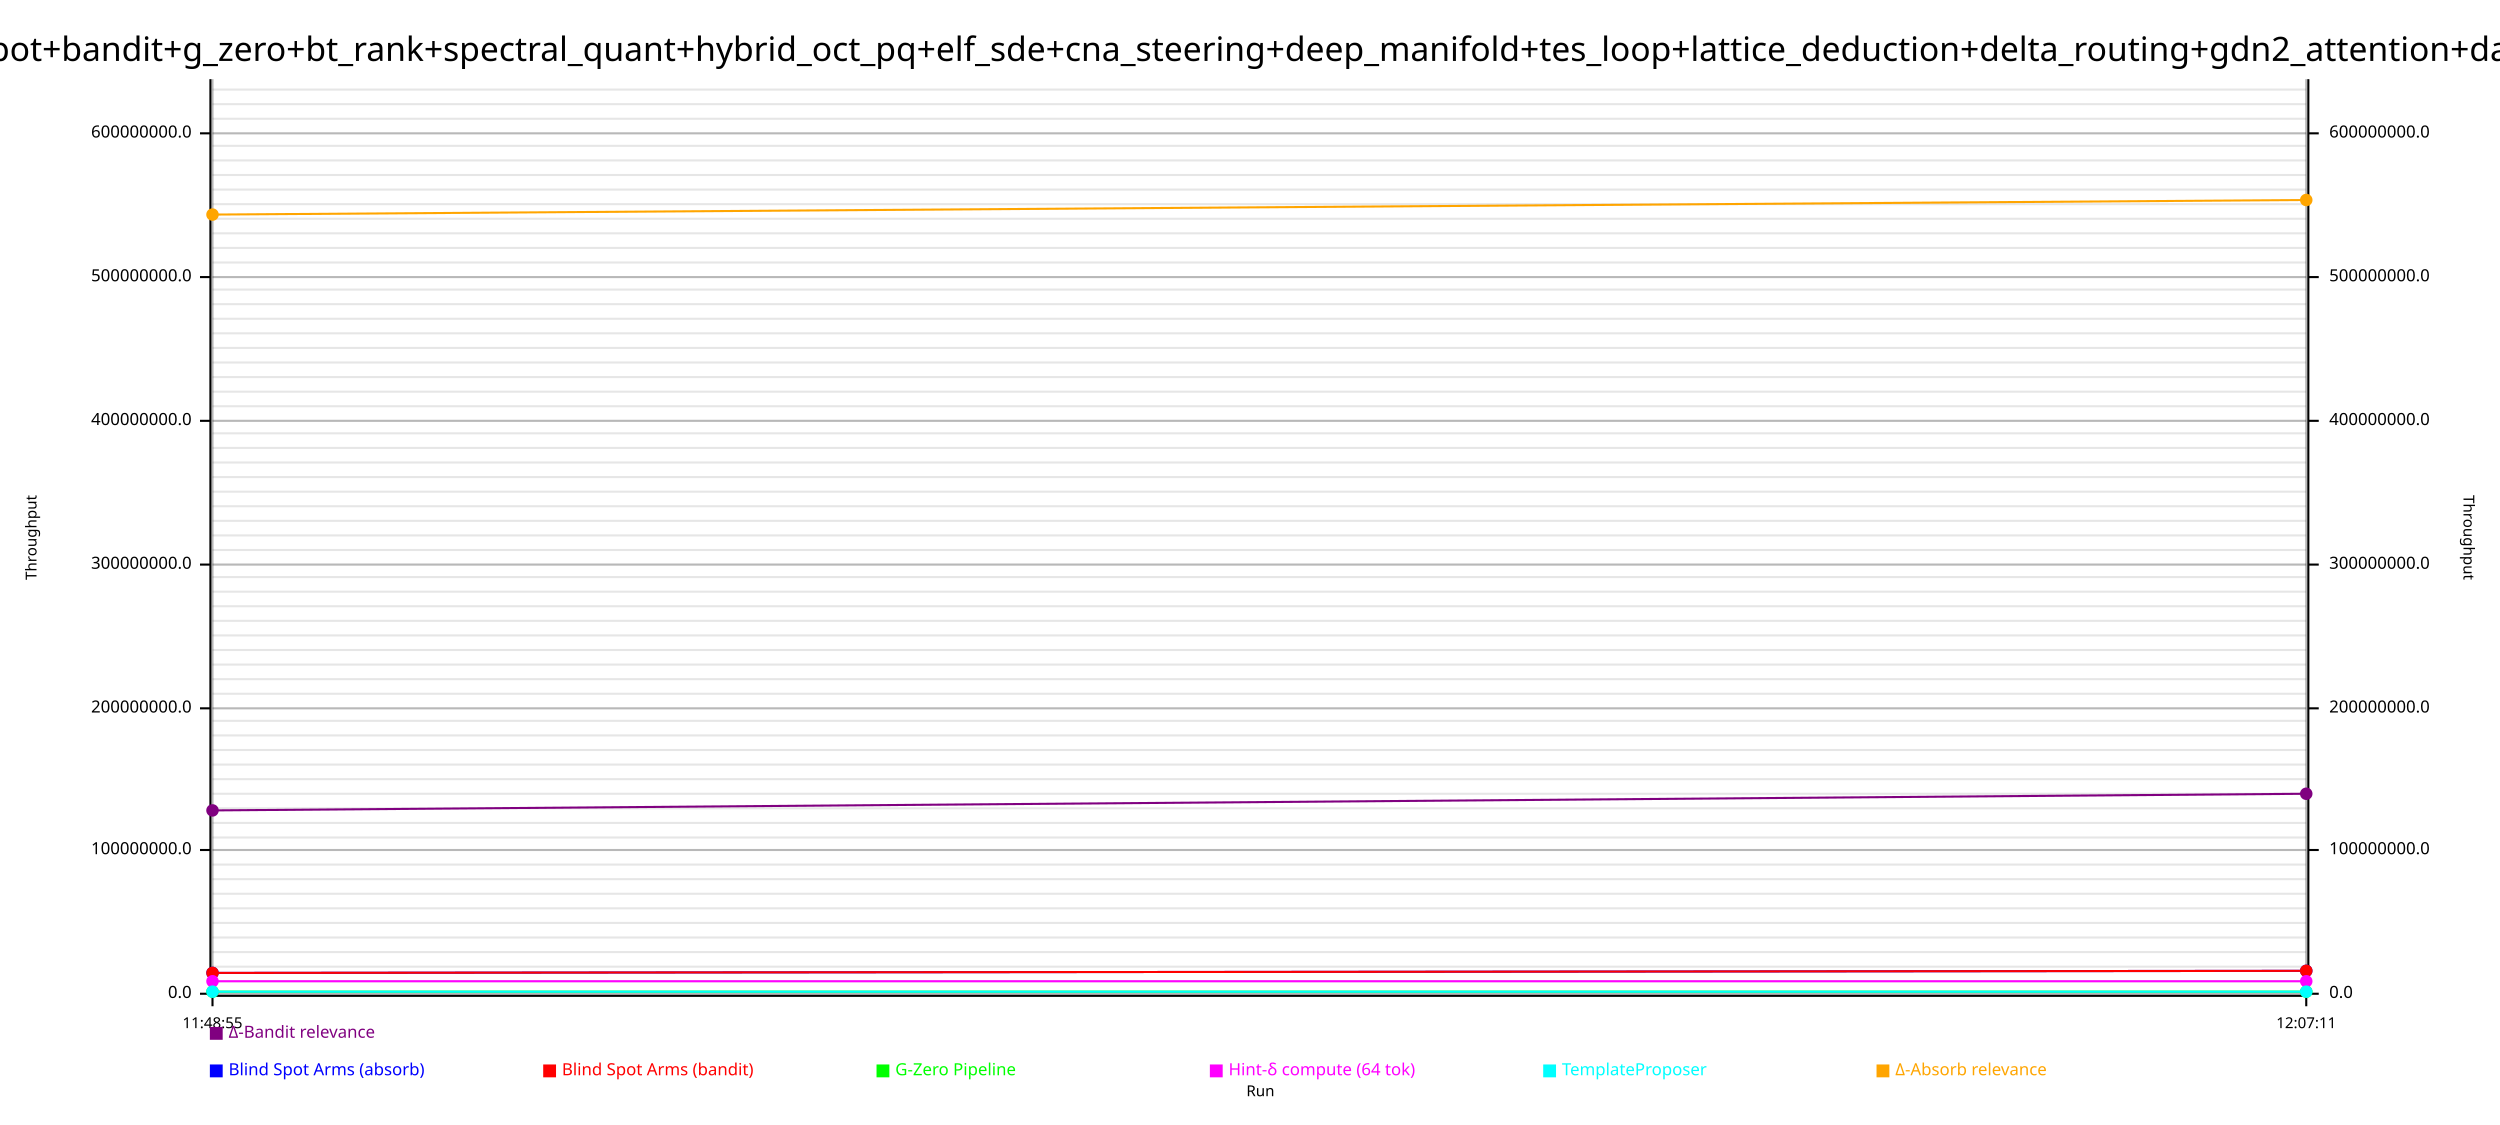
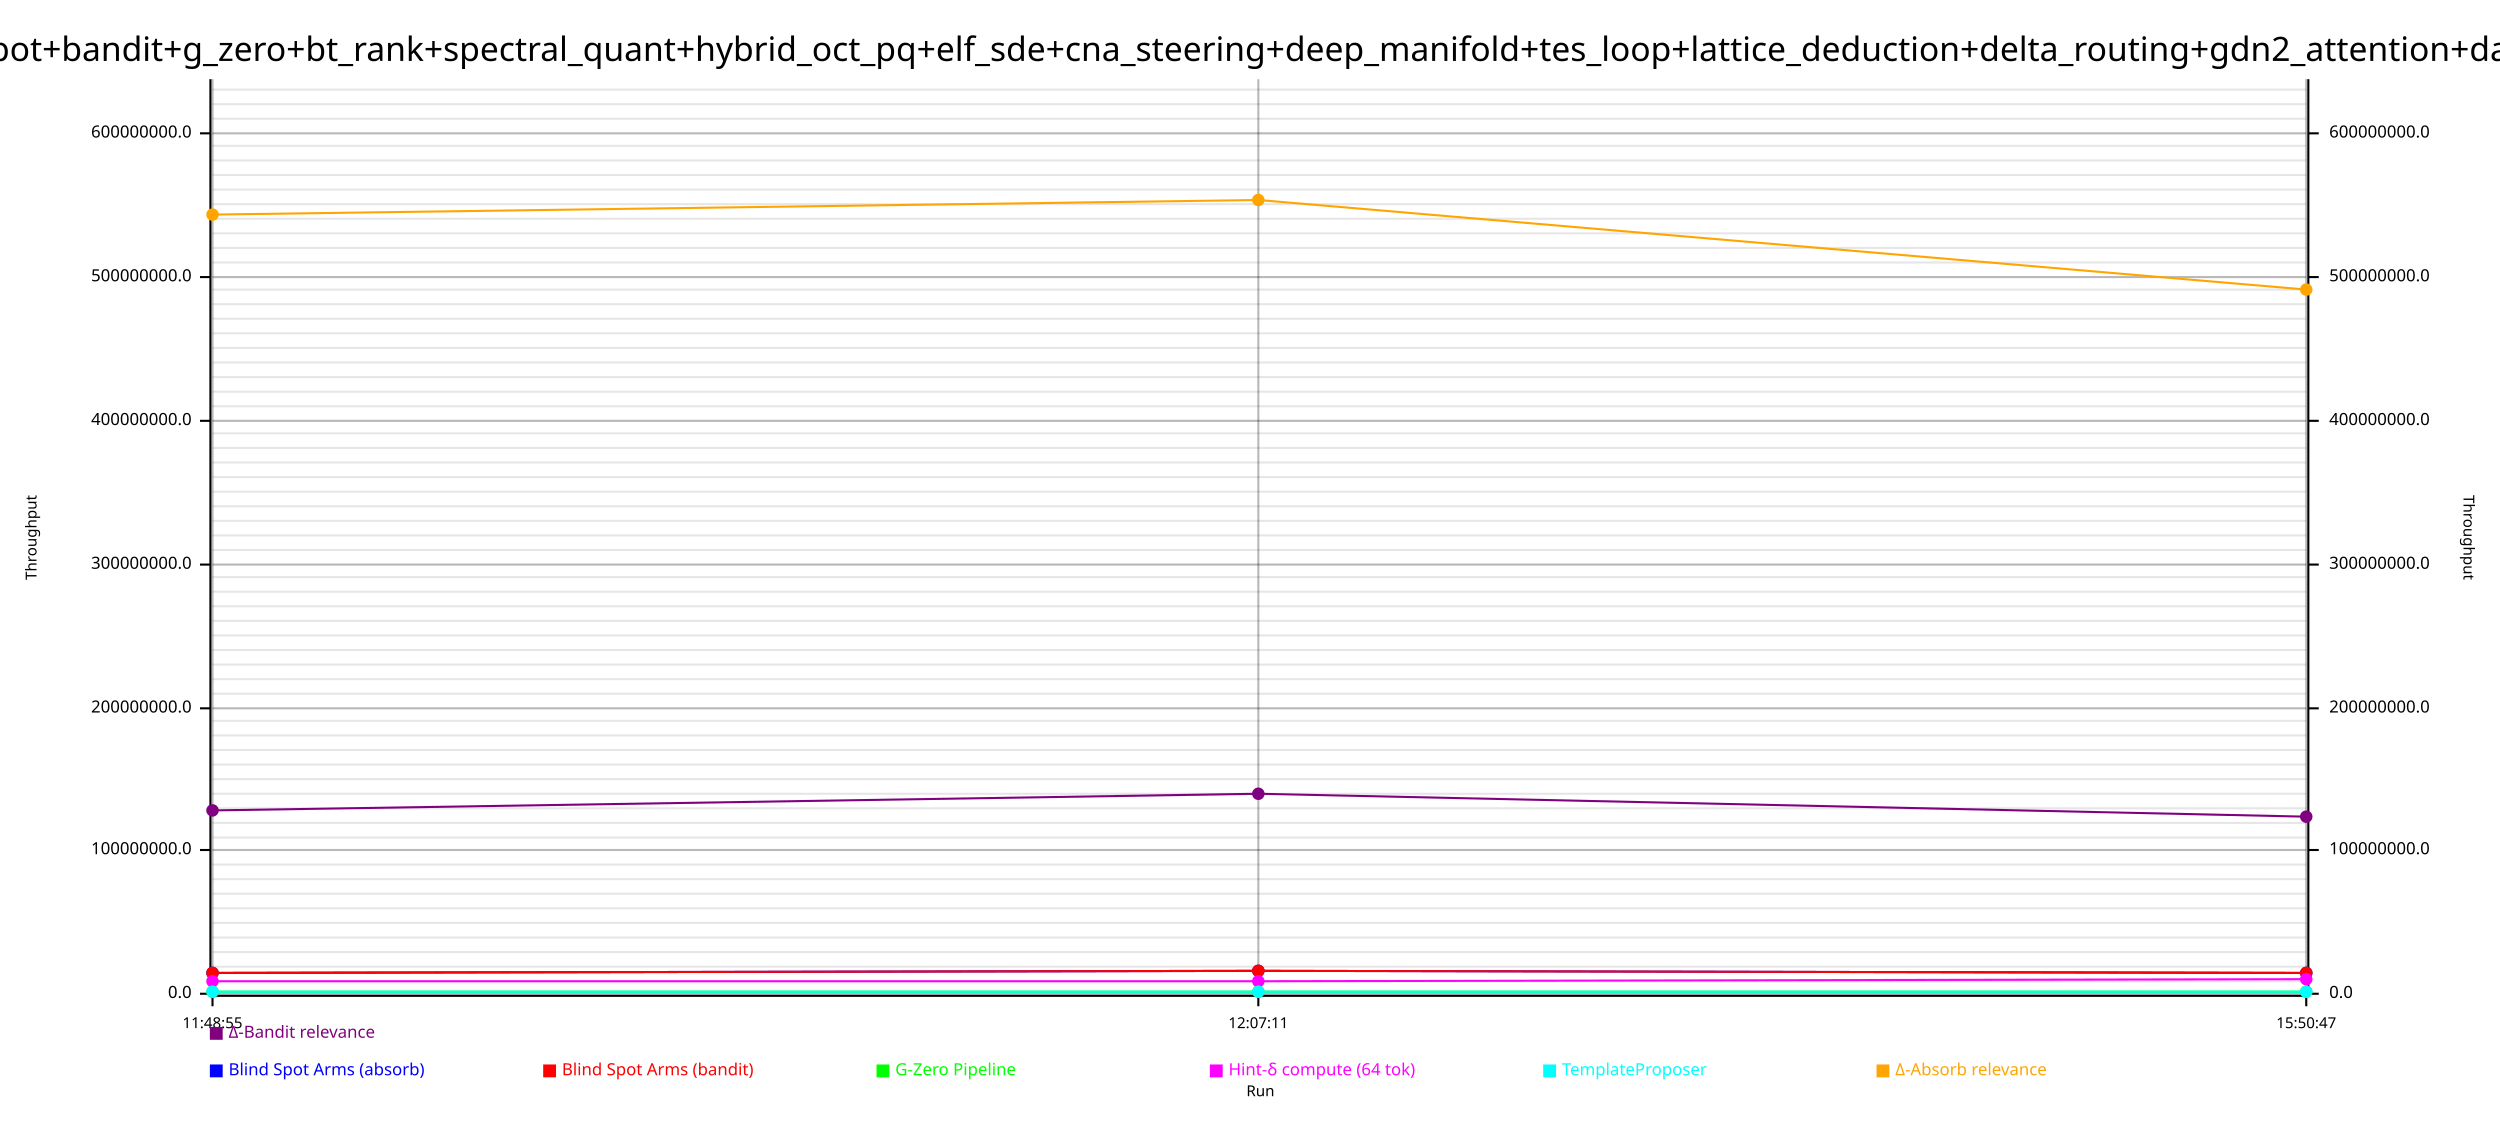
<svg xmlns="http://www.w3.org/2000/svg" width="1200" height="540" viewBox="0 0 1200 540">
  <rect x="0" y="0" width="1200" height="540" opacity="1" fill="#FFFFFF" stroke="none" />
  <text x="600" y="17" dy="0.76em" text-anchor="middle" font-family="sans-serif" font-size="16.129" opacity="1" fill="#000000">
Game — Time Series [sparse_mlp+domain_latent+ppot+bandit+g_zero+bt_rank+spectral_quant+hybrid_oct_pq+elf_sde+cna_steering+deep_manifold+tes_loop+lattice_deduction+delta_routing+gdn2_attention+dash_attn+dreamer+lt2_looped+plasma_path+tf_loop]
</text>
  <line opacity="0.1" stroke="#000000" stroke-width="1" x1="102" y1="477" x2="102" y2="38" />
+   <line opacity="0.1" stroke="#000000" stroke-width="1" x1="604" y1="477" x2="604" y2="38" />
  <line opacity="0.1" stroke="#000000" stroke-width="1" x1="1107" y1="477" x2="1107" y2="38" />
  <line opacity="0.1" stroke="#000000" stroke-width="1" x1="102" y1="477" x2="1107" y2="477" />
  <line opacity="0.1" stroke="#000000" stroke-width="1" x1="102" y1="471" x2="1107" y2="471" />
  <line opacity="0.1" stroke="#000000" stroke-width="1" x1="102" y1="464" x2="1107" y2="464" />
  <line opacity="0.1" stroke="#000000" stroke-width="1" x1="102" y1="457" x2="1107" y2="457" />
  <line opacity="0.1" stroke="#000000" stroke-width="1" x1="102" y1="450" x2="1107" y2="450" />
  <line opacity="0.1" stroke="#000000" stroke-width="1" x1="102" y1="443" x2="1107" y2="443" />
  <line opacity="0.1" stroke="#000000" stroke-width="1" x1="102" y1="436" x2="1107" y2="436" />
  <line opacity="0.1" stroke="#000000" stroke-width="1" x1="102" y1="429" x2="1107" y2="429" />
  <line opacity="0.1" stroke="#000000" stroke-width="1" x1="102" y1="422" x2="1107" y2="422" />
  <line opacity="0.1" stroke="#000000" stroke-width="1" x1="102" y1="415" x2="1107" y2="415" />
  <line opacity="0.1" stroke="#000000" stroke-width="1" x1="102" y1="408" x2="1107" y2="408" />
  <line opacity="0.1" stroke="#000000" stroke-width="1" x1="102" y1="402" x2="1107" y2="402" />
  <line opacity="0.1" stroke="#000000" stroke-width="1" x1="102" y1="395" x2="1107" y2="395" />
  <line opacity="0.1" stroke="#000000" stroke-width="1" x1="102" y1="388" x2="1107" y2="388" />
  <line opacity="0.1" stroke="#000000" stroke-width="1" x1="102" y1="381" x2="1107" y2="381" />
  <line opacity="0.1" stroke="#000000" stroke-width="1" x1="102" y1="374" x2="1107" y2="374" />
  <line opacity="0.1" stroke="#000000" stroke-width="1" x1="102" y1="367" x2="1107" y2="367" />
  <line opacity="0.1" stroke="#000000" stroke-width="1" x1="102" y1="360" x2="1107" y2="360" />
  <line opacity="0.1" stroke="#000000" stroke-width="1" x1="102" y1="353" x2="1107" y2="353" />
  <line opacity="0.1" stroke="#000000" stroke-width="1" x1="102" y1="346" x2="1107" y2="346" />
  <line opacity="0.1" stroke="#000000" stroke-width="1" x1="102" y1="340" x2="1107" y2="340" />
  <line opacity="0.1" stroke="#000000" stroke-width="1" x1="102" y1="333" x2="1107" y2="333" />
  <line opacity="0.1" stroke="#000000" stroke-width="1" x1="102" y1="326" x2="1107" y2="326" />
  <line opacity="0.1" stroke="#000000" stroke-width="1" x1="102" y1="319" x2="1107" y2="319" />
  <line opacity="0.1" stroke="#000000" stroke-width="1" x1="102" y1="312" x2="1107" y2="312" />
  <line opacity="0.1" stroke="#000000" stroke-width="1" x1="102" y1="305" x2="1107" y2="305" />
  <line opacity="0.1" stroke="#000000" stroke-width="1" x1="102" y1="298" x2="1107" y2="298" />
  <line opacity="0.1" stroke="#000000" stroke-width="1" x1="102" y1="291" x2="1107" y2="291" />
  <line opacity="0.1" stroke="#000000" stroke-width="1" x1="102" y1="284" x2="1107" y2="284" />
  <line opacity="0.1" stroke="#000000" stroke-width="1" x1="102" y1="277" x2="1107" y2="277" />
  <line opacity="0.1" stroke="#000000" stroke-width="1" x1="102" y1="271" x2="1107" y2="271" />
  <line opacity="0.1" stroke="#000000" stroke-width="1" x1="102" y1="264" x2="1107" y2="264" />
  <line opacity="0.1" stroke="#000000" stroke-width="1" x1="102" y1="257" x2="1107" y2="257" />
  <line opacity="0.1" stroke="#000000" stroke-width="1" x1="102" y1="250" x2="1107" y2="250" />
  <line opacity="0.1" stroke="#000000" stroke-width="1" x1="102" y1="243" x2="1107" y2="243" />
  <line opacity="0.1" stroke="#000000" stroke-width="1" x1="102" y1="236" x2="1107" y2="236" />
  <line opacity="0.1" stroke="#000000" stroke-width="1" x1="102" y1="229" x2="1107" y2="229" />
  <line opacity="0.1" stroke="#000000" stroke-width="1" x1="102" y1="222" x2="1107" y2="222" />
  <line opacity="0.1" stroke="#000000" stroke-width="1" x1="102" y1="215" x2="1107" y2="215" />
  <line opacity="0.1" stroke="#000000" stroke-width="1" x1="102" y1="208" x2="1107" y2="208" />
  <line opacity="0.1" stroke="#000000" stroke-width="1" x1="102" y1="202" x2="1107" y2="202" />
  <line opacity="0.1" stroke="#000000" stroke-width="1" x1="102" y1="195" x2="1107" y2="195" />
  <line opacity="0.1" stroke="#000000" stroke-width="1" x1="102" y1="188" x2="1107" y2="188" />
  <line opacity="0.1" stroke="#000000" stroke-width="1" x1="102" y1="181" x2="1107" y2="181" />
  <line opacity="0.1" stroke="#000000" stroke-width="1" x1="102" y1="174" x2="1107" y2="174" />
  <line opacity="0.1" stroke="#000000" stroke-width="1" x1="102" y1="167" x2="1107" y2="167" />
  <line opacity="0.1" stroke="#000000" stroke-width="1" x1="102" y1="160" x2="1107" y2="160" />
  <line opacity="0.1" stroke="#000000" stroke-width="1" x1="102" y1="153" x2="1107" y2="153" />
  <line opacity="0.1" stroke="#000000" stroke-width="1" x1="102" y1="146" x2="1107" y2="146" />
  <line opacity="0.1" stroke="#000000" stroke-width="1" x1="102" y1="139" x2="1107" y2="139" />
  <line opacity="0.1" stroke="#000000" stroke-width="1" x1="102" y1="133" x2="1107" y2="133" />
  <line opacity="0.1" stroke="#000000" stroke-width="1" x1="102" y1="126" x2="1107" y2="126" />
  <line opacity="0.1" stroke="#000000" stroke-width="1" x1="102" y1="119" x2="1107" y2="119" />
  <line opacity="0.1" stroke="#000000" stroke-width="1" x1="102" y1="112" x2="1107" y2="112" />
  <line opacity="0.1" stroke="#000000" stroke-width="1" x1="102" y1="105" x2="1107" y2="105" />
  <line opacity="0.1" stroke="#000000" stroke-width="1" x1="102" y1="98" x2="1107" y2="98" />
  <line opacity="0.1" stroke="#000000" stroke-width="1" x1="102" y1="91" x2="1107" y2="91" />
  <line opacity="0.1" stroke="#000000" stroke-width="1" x1="102" y1="84" x2="1107" y2="84" />
  <line opacity="0.1" stroke="#000000" stroke-width="1" x1="102" y1="77" x2="1107" y2="77" />
  <line opacity="0.1" stroke="#000000" stroke-width="1" x1="102" y1="70" x2="1107" y2="70" />
  <line opacity="0.1" stroke="#000000" stroke-width="1" x1="102" y1="64" x2="1107" y2="64" />
  <line opacity="0.1" stroke="#000000" stroke-width="1" x1="102" y1="57" x2="1107" y2="57" />
  <line opacity="0.1" stroke="#000000" stroke-width="1" x1="102" y1="50" x2="1107" y2="50" />
  <line opacity="0.1" stroke="#000000" stroke-width="1" x1="102" y1="43" x2="1107" y2="43" />
  <text x="12" y="258" dy="0.76em" text-anchor="middle" font-family="sans-serif" font-size="7.258" opacity="1" fill="#000000" transform="rotate(270, 12, 258)">
Throughput
</text>
  <text x="605" y="528" dy="-0.5ex" text-anchor="middle" font-family="sans-serif" font-size="7.258" opacity="1" fill="#000000">
Run
</text>
  <text x="1188" y="258" dy="0.76em" text-anchor="middle" font-family="sans-serif" font-size="7.258" opacity="1" fill="#000000" transform="rotate(90, 1188, 258)">
Throughput
</text>
  <line opacity="0.2" stroke="#000000" stroke-width="1" x1="102" y1="477" x2="102" y2="38" />
+   <line opacity="0.2" stroke="#000000" stroke-width="1" x1="604" y1="477" x2="604" y2="38" />
  <line opacity="0.2" stroke="#000000" stroke-width="1" x1="1107" y1="477" x2="1107" y2="38" />
  <line opacity="0.2" stroke="#000000" stroke-width="1" x1="102" y1="477" x2="1107" y2="477" />
  <line opacity="0.2" stroke="#000000" stroke-width="1" x1="102" y1="408" x2="1107" y2="408" />
  <line opacity="0.2" stroke="#000000" stroke-width="1" x1="102" y1="340" x2="1107" y2="340" />
  <line opacity="0.2" stroke="#000000" stroke-width="1" x1="102" y1="271" x2="1107" y2="271" />
  <line opacity="0.2" stroke="#000000" stroke-width="1" x1="102" y1="202" x2="1107" y2="202" />
  <line opacity="0.2" stroke="#000000" stroke-width="1" x1="102" y1="133" x2="1107" y2="133" />
  <line opacity="0.2" stroke="#000000" stroke-width="1" x1="102" y1="64" x2="1107" y2="64" />
  <polyline fill="none" opacity="1" stroke="#000000" stroke-width="1" points="101,38 101,477 " />
  <text x="92" y="477" dy="0.5ex" text-anchor="end" font-family="sans-serif" font-size="8.065" opacity="1" fill="#000000">
0.0
</text>
  <polyline fill="none" opacity="1" stroke="#000000" stroke-width="1" points="96,477 101,477 " />
  <text x="92" y="408" dy="0.5ex" text-anchor="end" font-family="sans-serif" font-size="8.065" opacity="1" fill="#000000">
100000000.0
</text>
  <polyline fill="none" opacity="1" stroke="#000000" stroke-width="1" points="96,408 101,408 " />
  <text x="92" y="340" dy="0.5ex" text-anchor="end" font-family="sans-serif" font-size="8.065" opacity="1" fill="#000000">
200000000.0
</text>
  <polyline fill="none" opacity="1" stroke="#000000" stroke-width="1" points="96,340 101,340 " />
  <text x="92" y="271" dy="0.5ex" text-anchor="end" font-family="sans-serif" font-size="8.065" opacity="1" fill="#000000">
300000000.0
</text>
  <polyline fill="none" opacity="1" stroke="#000000" stroke-width="1" points="96,271 101,271 " />
  <text x="92" y="202" dy="0.5ex" text-anchor="end" font-family="sans-serif" font-size="8.065" opacity="1" fill="#000000">
400000000.0
</text>
  <polyline fill="none" opacity="1" stroke="#000000" stroke-width="1" points="96,202 101,202 " />
  <text x="92" y="133" dy="0.5ex" text-anchor="end" font-family="sans-serif" font-size="8.065" opacity="1" fill="#000000">
500000000.0
</text>
  <polyline fill="none" opacity="1" stroke="#000000" stroke-width="1" points="96,133 101,133 " />
  <text x="92" y="64" dy="0.5ex" text-anchor="end" font-family="sans-serif" font-size="8.065" opacity="1" fill="#000000">
600000000.0
</text>
  <polyline fill="none" opacity="1" stroke="#000000" stroke-width="1" points="96,64 101,64 " />
  <polyline fill="none" opacity="1" stroke="#000000" stroke-width="1" points="102,478 1107,478 " />
  <text x="102" y="488" dy="0.76em" text-anchor="middle" font-family="sans-serif" font-size="7.258" opacity="1" fill="#000000">
11:48:55
</text>
  <polyline fill="none" opacity="1" stroke="#000000" stroke-width="1" points="102,478 102,483 " />
+   <text x="604" y="488" dy="0.76em" text-anchor="middle" font-family="sans-serif" font-size="7.258" opacity="1" fill="#000000">
+ 12:07:11
+ </text>
+   <polyline fill="none" opacity="1" stroke="#000000" stroke-width="1" points="604,478 604,483 " />
  <text x="1107" y="488" dy="0.76em" text-anchor="middle" font-family="sans-serif" font-size="7.258" opacity="1" fill="#000000">
- 12:07:11
+ 15:50:47
</text>
  <polyline fill="none" opacity="1" stroke="#000000" stroke-width="1" points="1107,478 1107,483 " />
  <polyline fill="none" opacity="1" stroke="#000000" stroke-width="1" points="1108,38 1108,477 " />
  <text x="1118" y="477" dy="0.5ex" text-anchor="start" font-family="sans-serif" font-size="8.065" opacity="1" fill="#000000">
0.0
</text>
  <polyline fill="none" opacity="1" stroke="#000000" stroke-width="1" points="1108,477 1113,477 " />
  <text x="1118" y="408" dy="0.5ex" text-anchor="start" font-family="sans-serif" font-size="8.065" opacity="1" fill="#000000">
100000000.0
</text>
  <polyline fill="none" opacity="1" stroke="#000000" stroke-width="1" points="1108,408 1113,408 " />
  <text x="1118" y="340" dy="0.5ex" text-anchor="start" font-family="sans-serif" font-size="8.065" opacity="1" fill="#000000">
200000000.0
</text>
  <polyline fill="none" opacity="1" stroke="#000000" stroke-width="1" points="1108,340 1113,340 " />
  <text x="1118" y="271" dy="0.5ex" text-anchor="start" font-family="sans-serif" font-size="8.065" opacity="1" fill="#000000">
300000000.0
</text>
  <polyline fill="none" opacity="1" stroke="#000000" stroke-width="1" points="1108,271 1113,271 " />
  <text x="1118" y="202" dy="0.5ex" text-anchor="start" font-family="sans-serif" font-size="8.065" opacity="1" fill="#000000">
400000000.0
</text>
  <polyline fill="none" opacity="1" stroke="#000000" stroke-width="1" points="1108,202 1113,202 " />
  <text x="1118" y="133" dy="0.5ex" text-anchor="start" font-family="sans-serif" font-size="8.065" opacity="1" fill="#000000">
500000000.0
</text>
  <polyline fill="none" opacity="1" stroke="#000000" stroke-width="1" points="1108,133 1113,133 " />
  <text x="1118" y="64" dy="0.5ex" text-anchor="start" font-family="sans-serif" font-size="8.065" opacity="1" fill="#000000">
600000000.0
</text>
  <polyline fill="none" opacity="1" stroke="#000000" stroke-width="1" points="1108,64 1113,64 " />
-   <polyline fill="none" opacity="1" stroke="#0000FF" stroke-width="1" points="102,467 1107,466 " />
+   <polyline fill="none" opacity="1" stroke="#0000FF" stroke-width="1" points="102,467 604,466 1107,467 " />
  <circle cx="102" cy="467" r="3" opacity="1" fill="#0000FF" stroke="none" stroke-width="1" />
-   <circle cx="1107" cy="466" r="3" opacity="1" fill="#0000FF" stroke="none" stroke-width="1" />
+   <circle cx="604" cy="466" r="3" opacity="1" fill="#0000FF" stroke="none" stroke-width="1" />
+   <circle cx="1107" cy="467" r="3" opacity="1" fill="#0000FF" stroke="none" stroke-width="1" />
  <text x="100" y="510" dy="0.76em" text-anchor="start" font-family="sans-serif" font-size="8.065" opacity="1" fill="#0000FF">
■ Blind Spot Arms (absorb)
</text>
-   <polyline fill="none" opacity="1" stroke="#FF0000" stroke-width="1" points="102,467 1107,466 " />
+   <polyline fill="none" opacity="1" stroke="#FF0000" stroke-width="1" points="102,467 604,466 1107,467 " />
  <circle cx="102" cy="467" r="3" opacity="1" fill="#FF0000" stroke="none" stroke-width="1" />
-   <circle cx="1107" cy="466" r="3" opacity="1" fill="#FF0000" stroke="none" stroke-width="1" />
+   <circle cx="604" cy="466" r="3" opacity="1" fill="#FF0000" stroke="none" stroke-width="1" />
+   <circle cx="1107" cy="467" r="3" opacity="1" fill="#FF0000" stroke="none" stroke-width="1" />
  <text x="260" y="510" dy="0.76em" text-anchor="start" font-family="sans-serif" font-size="8.065" opacity="1" fill="#FF0000">
■ Blind Spot Arms (bandit)
</text>
-   <polyline fill="none" opacity="1" stroke="#00FF00" stroke-width="1" points="102,476 1107,476 " />
+   <polyline fill="none" opacity="1" stroke="#00FF00" stroke-width="1" points="102,476 604,476 1107,476 " />
  <circle cx="102" cy="476" r="3" opacity="1" fill="#00FF00" stroke="none" stroke-width="1" />
+   <circle cx="604" cy="476" r="3" opacity="1" fill="#00FF00" stroke="none" stroke-width="1" />
  <circle cx="1107" cy="476" r="3" opacity="1" fill="#00FF00" stroke="none" stroke-width="1" />
  <text x="420" y="510" dy="0.76em" text-anchor="start" font-family="sans-serif" font-size="8.065" opacity="1" fill="#00FF00">
■ G-Zero Pipeline
</text>
-   <polyline fill="none" opacity="1" stroke="#FF00FF" stroke-width="1" points="102,471 1107,471 " />
+   <polyline fill="none" opacity="1" stroke="#FF00FF" stroke-width="1" points="102,471 604,471 1107,470 " />
  <circle cx="102" cy="471" r="3" opacity="1" fill="#FF00FF" stroke="none" stroke-width="1" />
-   <circle cx="1107" cy="471" r="3" opacity="1" fill="#FF00FF" stroke="none" stroke-width="1" />
+   <circle cx="604" cy="471" r="3" opacity="1" fill="#FF00FF" stroke="none" stroke-width="1" />
+   <circle cx="1107" cy="470" r="3" opacity="1" fill="#FF00FF" stroke="none" stroke-width="1" />
  <text x="580" y="510" dy="0.76em" text-anchor="start" font-family="sans-serif" font-size="8.065" opacity="1" fill="#FF00FF">
■ Hint-δ compute (64 tok)
</text>
-   <polyline fill="none" opacity="1" stroke="#00FFFF" stroke-width="1" points="102,476 1107,476 " />
+   <polyline fill="none" opacity="1" stroke="#00FFFF" stroke-width="1" points="102,476 604,476 1107,476 " />
  <circle cx="102" cy="476" r="3" opacity="1" fill="#00FFFF" stroke="none" stroke-width="1" />
+   <circle cx="604" cy="476" r="3" opacity="1" fill="#00FFFF" stroke="none" stroke-width="1" />
  <circle cx="1107" cy="476" r="3" opacity="1" fill="#00FFFF" stroke="none" stroke-width="1" />
  <text x="740" y="510" dy="0.76em" text-anchor="start" font-family="sans-serif" font-size="8.065" opacity="1" fill="#00FFFF">
■ TemplateProposer
</text>
-   <polyline fill="none" opacity="1" stroke="#FFA500" stroke-width="1" points="102,103 1107,96 " />
+   <polyline fill="none" opacity="1" stroke="#FFA500" stroke-width="1" points="102,103 604,96 1107,139 " />
  <circle cx="102" cy="103" r="3" opacity="1" fill="#FFA500" stroke="none" stroke-width="1" />
-   <circle cx="1107" cy="96" r="3" opacity="1" fill="#FFA500" stroke="none" stroke-width="1" />
+   <circle cx="604" cy="96" r="3" opacity="1" fill="#FFA500" stroke="none" stroke-width="1" />
+   <circle cx="1107" cy="139" r="3" opacity="1" fill="#FFA500" stroke="none" stroke-width="1" />
  <text x="900" y="510" dy="0.76em" text-anchor="start" font-family="sans-serif" font-size="8.065" opacity="1" fill="#FFA500">
■ Δ-Absorb relevance
</text>
-   <polyline fill="none" opacity="1" stroke="#800080" stroke-width="1" points="102,389 1107,381 " />
+   <polyline fill="none" opacity="1" stroke="#800080" stroke-width="1" points="102,389 604,381 1107,392 " />
  <circle cx="102" cy="389" r="3" opacity="1" fill="#800080" stroke="none" stroke-width="1" />
-   <circle cx="1107" cy="381" r="3" opacity="1" fill="#800080" stroke="none" stroke-width="1" />
+   <circle cx="604" cy="381" r="3" opacity="1" fill="#800080" stroke="none" stroke-width="1" />
+   <circle cx="1107" cy="392" r="3" opacity="1" fill="#800080" stroke="none" stroke-width="1" />
  <text x="100" y="492" dy="0.76em" text-anchor="start" font-family="sans-serif" font-size="8.065" opacity="1" fill="#800080">
■ Δ-Bandit relevance
</text>
</svg>
